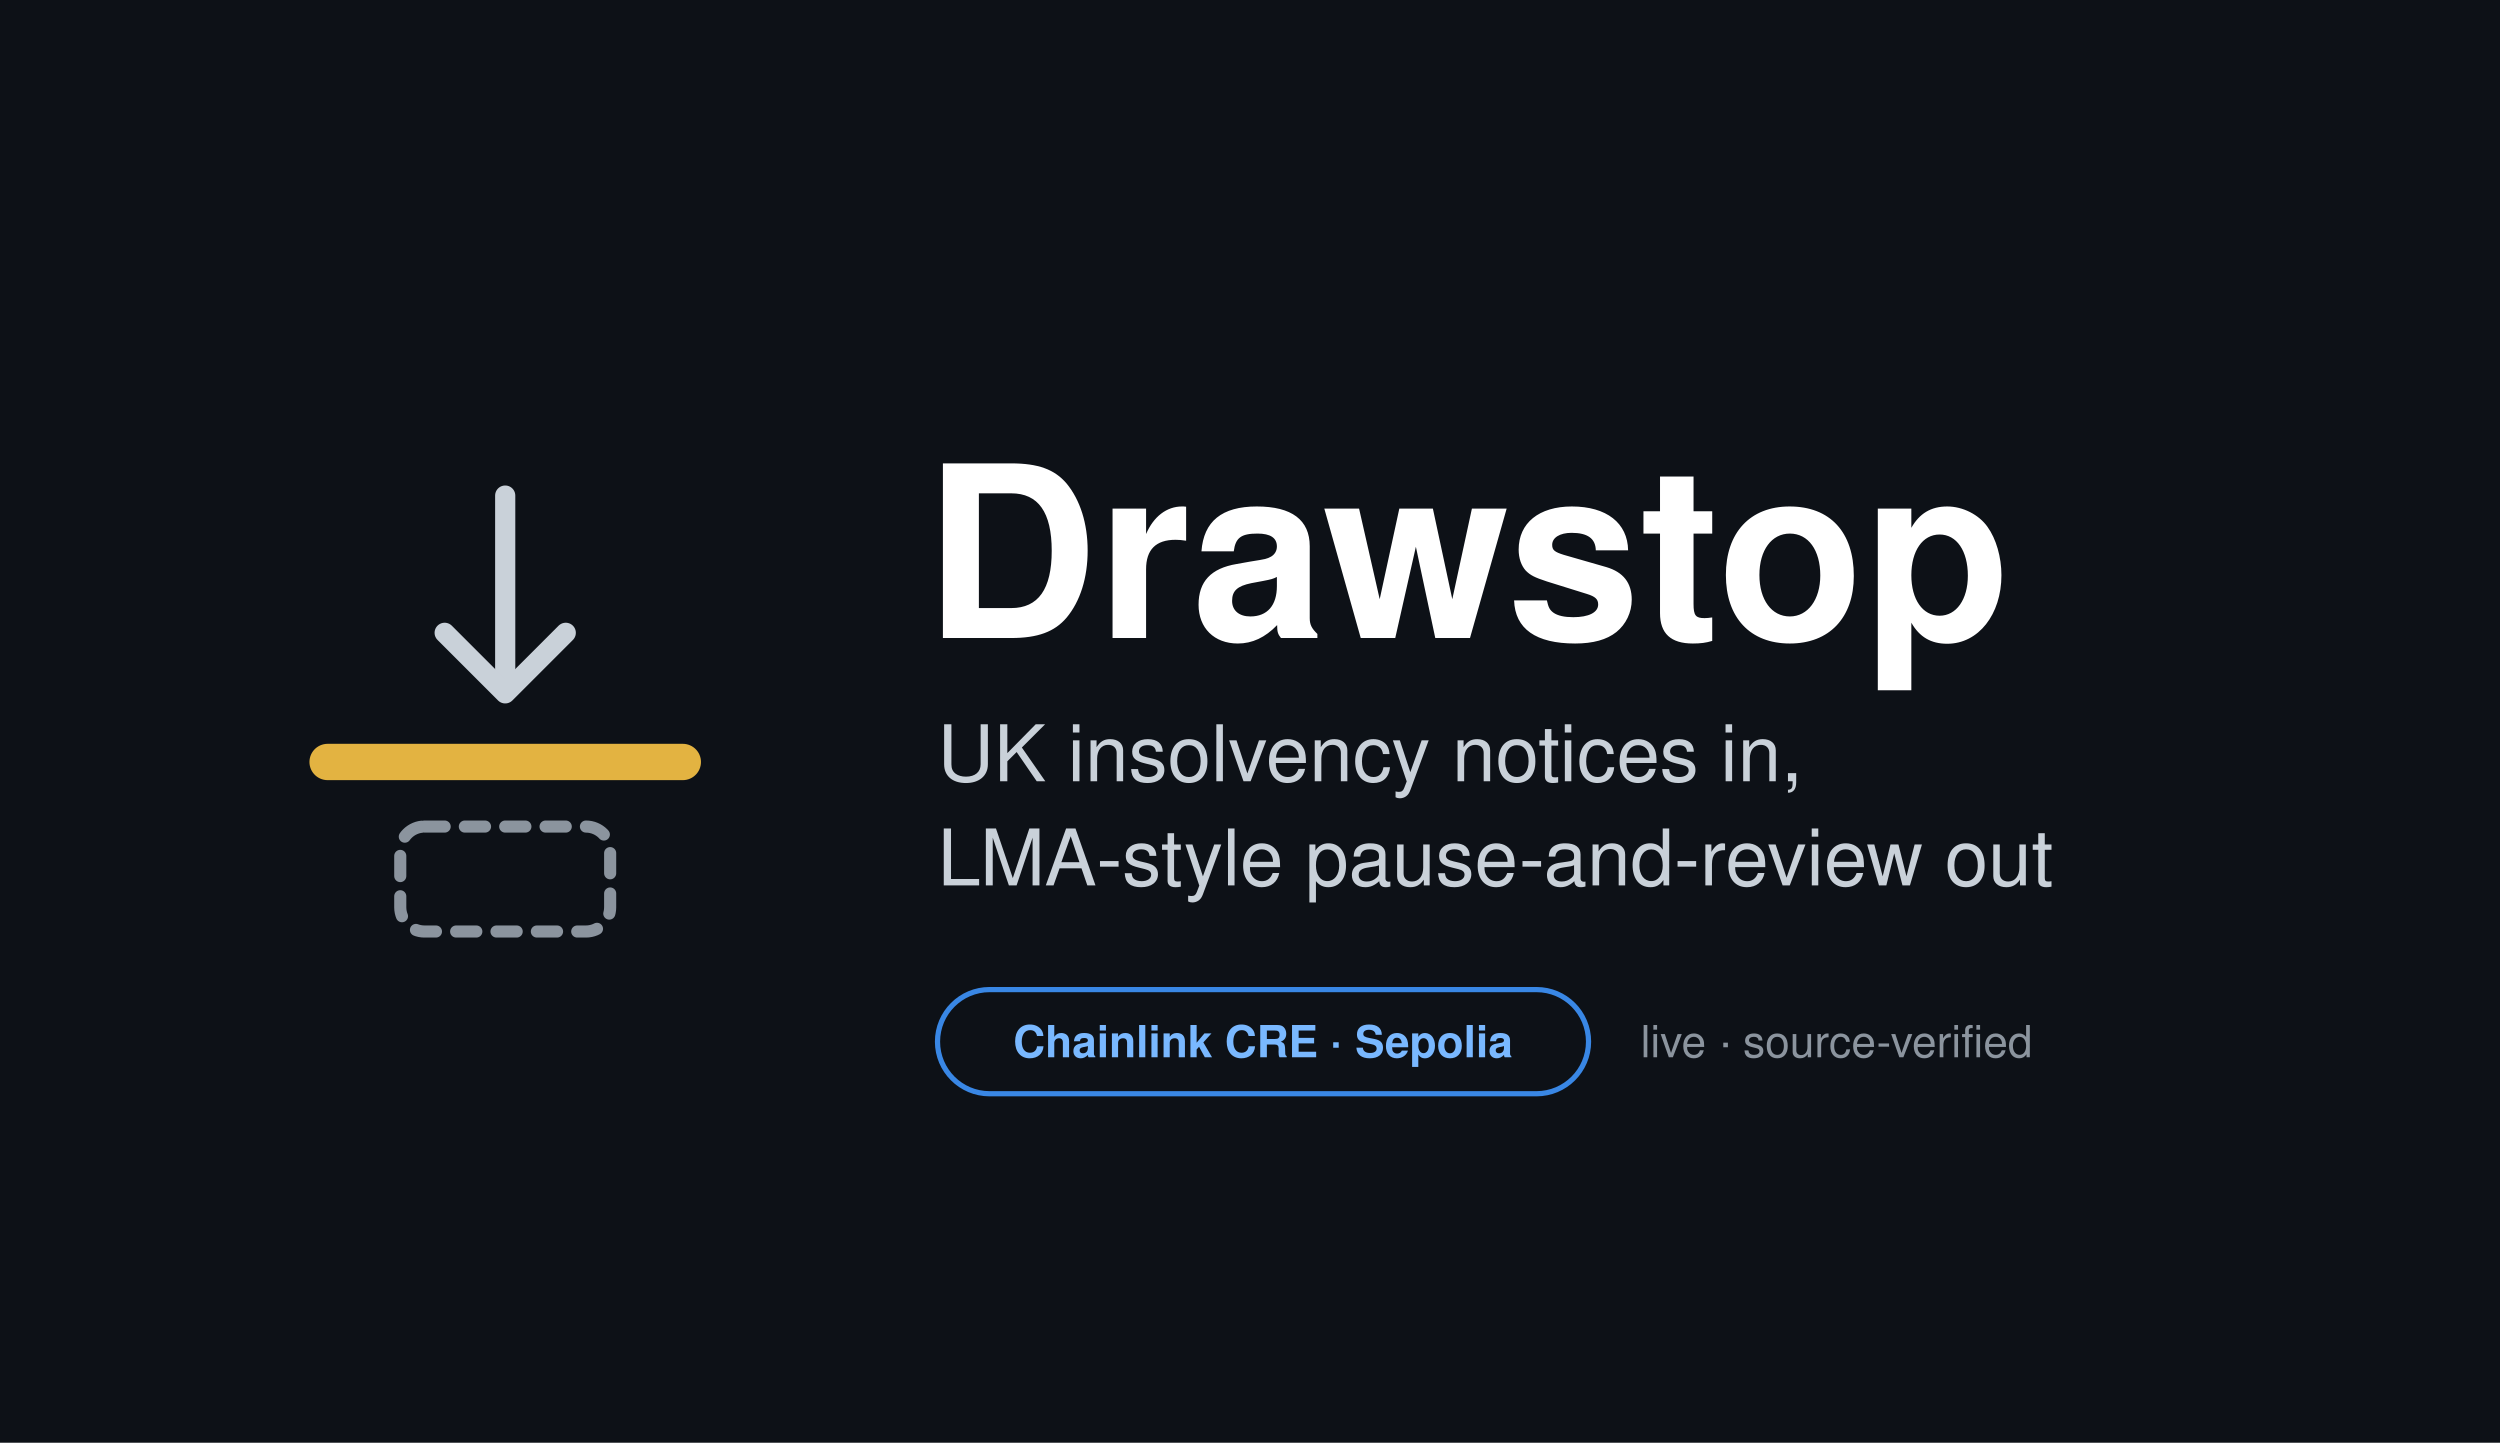
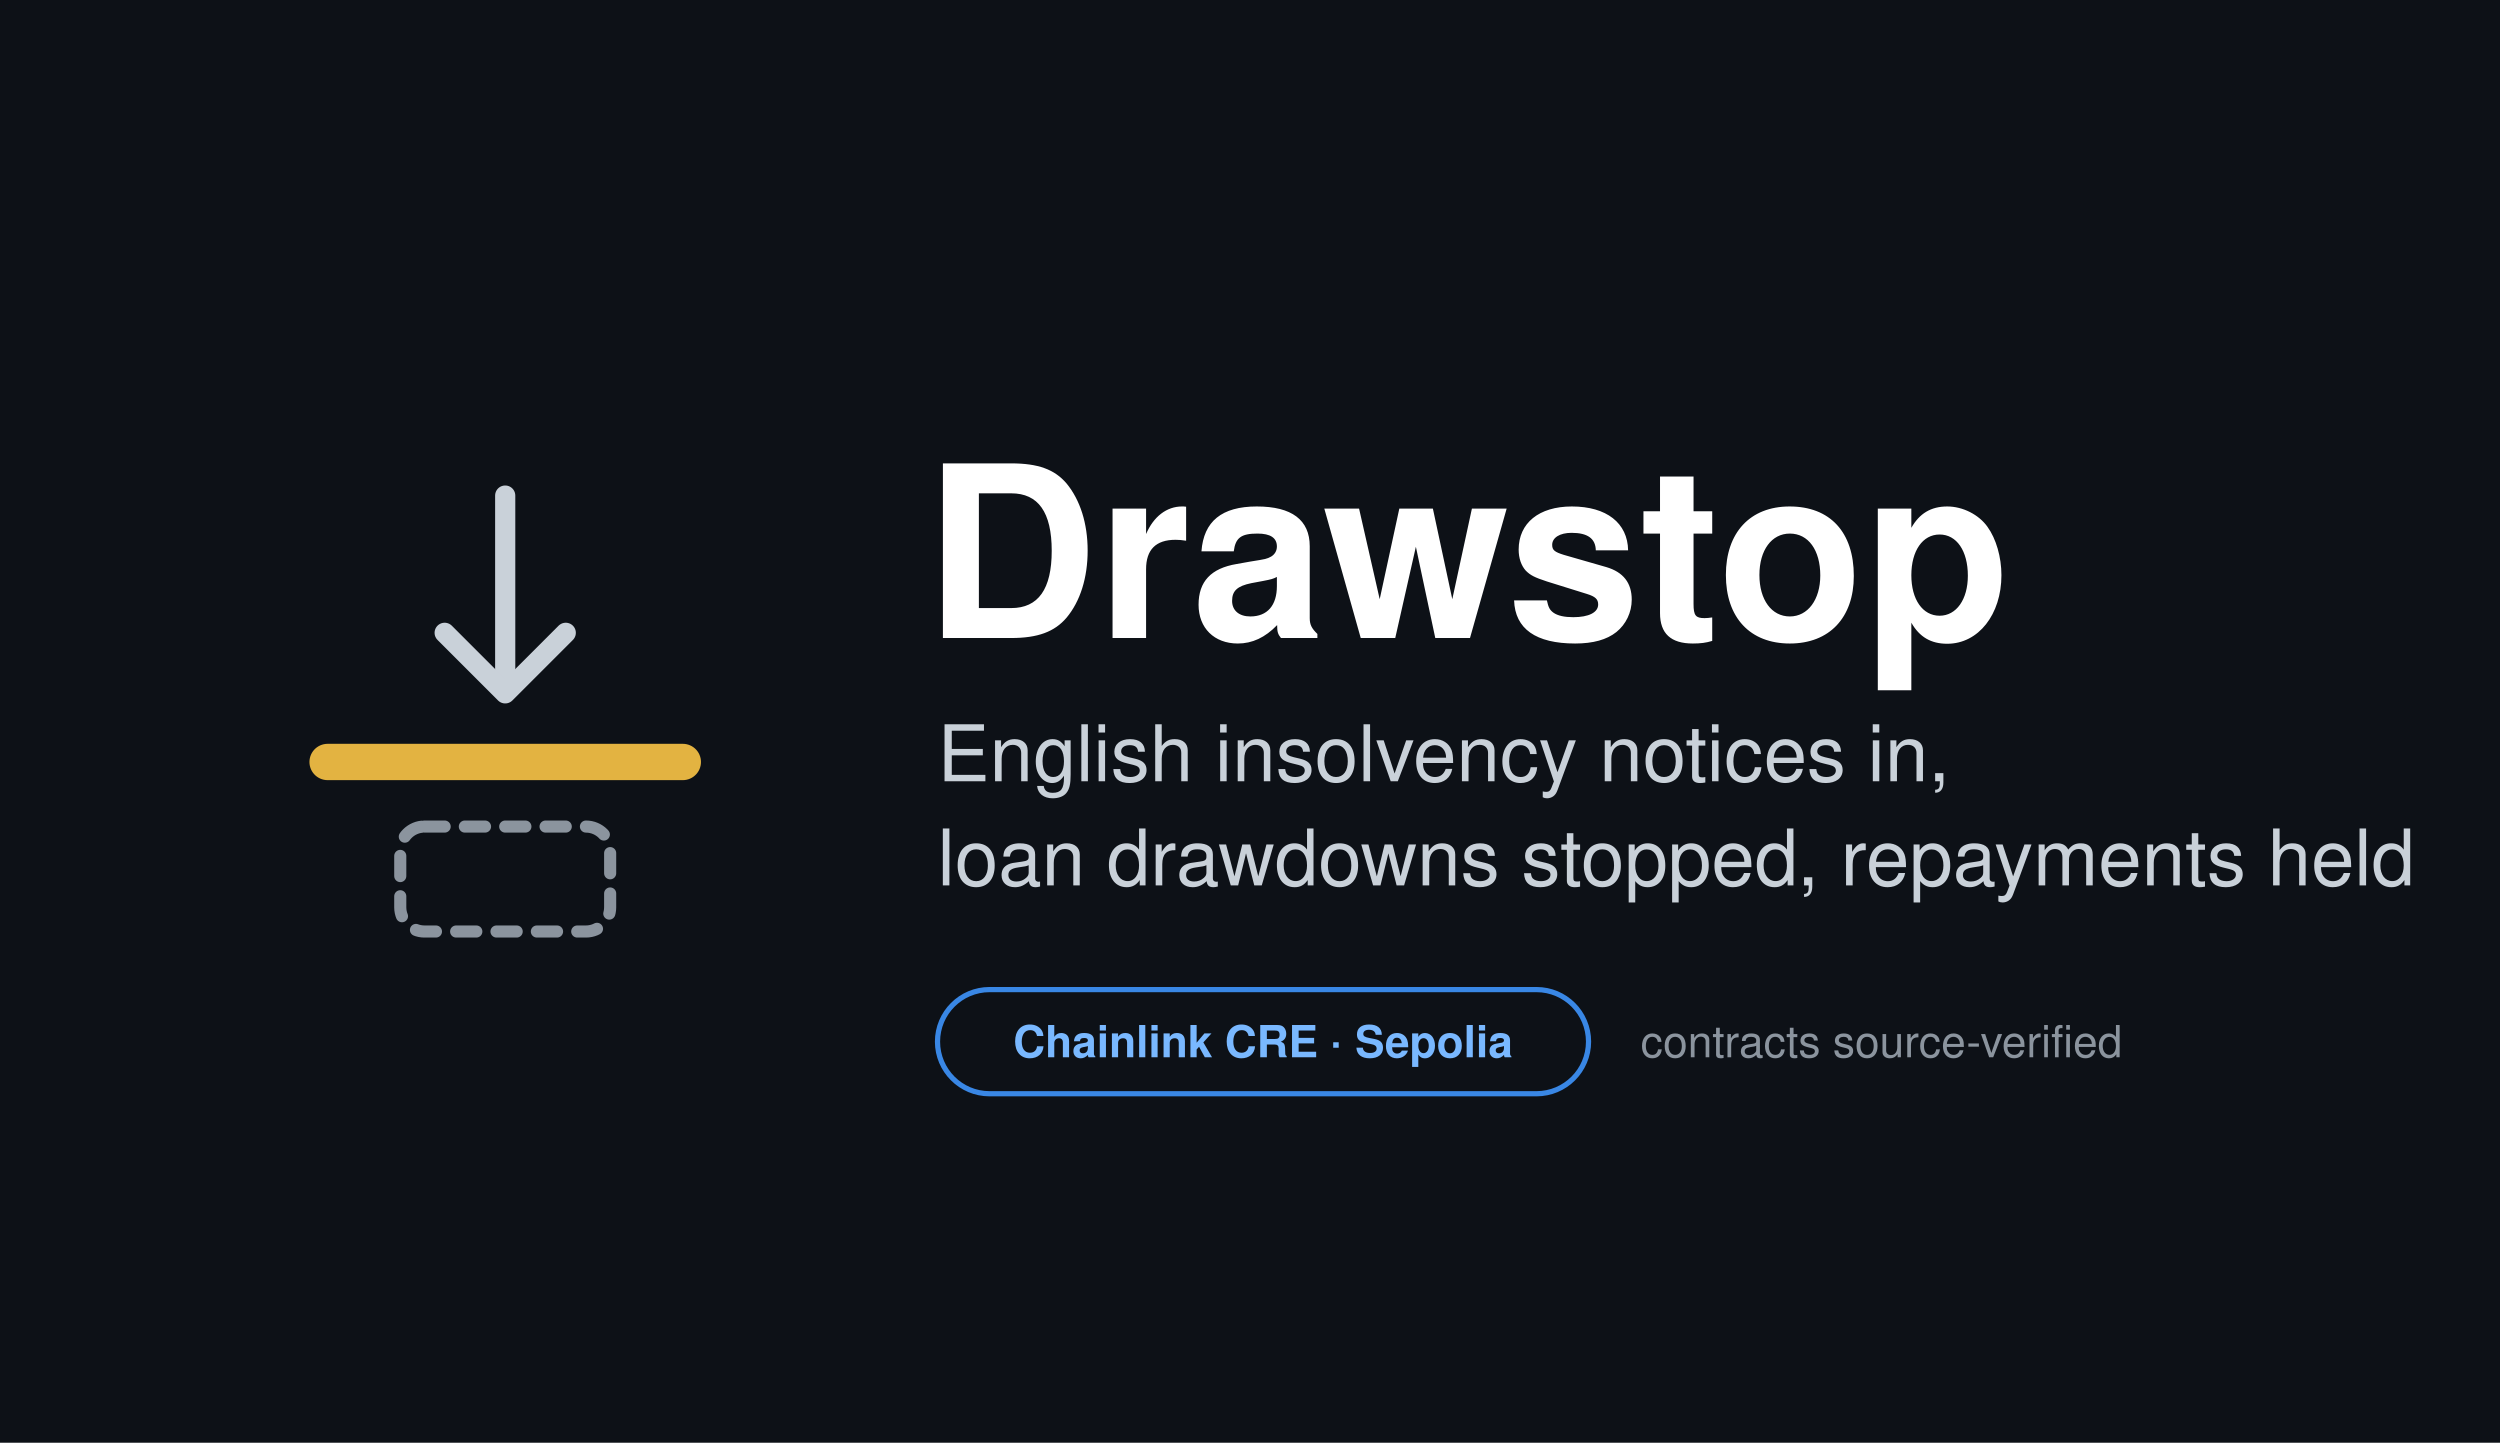
- <svg xmlns="http://www.w3.org/2000/svg" width="960" height="554" viewBox="0 0 960 554" role="img" aria-label="Drawstop: UK insolvency notices in, LMA-style pause-and-review out. Chainlink CRE on Sepolia." font-family="Segoe UI, Helvetica, Arial, sans-serif">
+ <svg xmlns="http://www.w3.org/2000/svg" width="960" height="554" viewBox="0 0 960 554" role="img" aria-label="Drawstop: English insolvency notices in, loan drawdowns stopped and repayments held. Chainlink CRE on Sepolia." font-family="Segoe UI, Helvetica, Arial, sans-serif">
  <rect width="960" height="554" fill="#0d1117" />
  <g transform="translate(70,150) scale(1.55)">
    <rect width="160" height="160" rx="14" fill="#0d1117" />
    <g fill="none" stroke-linecap="round" stroke-linejoin="round">
      <path d="M80 26 V74" stroke="#c9d1d9" stroke-width="5" />
      <path d="M65 60 L80 75 L95 60" stroke="#c9d1d9" stroke-width="5" />
      <path d="M36 92 H124" stroke="#e3b341" stroke-width="9" />
      <rect x="54" y="108" width="52" height="26" rx="6" stroke="#8b949e" stroke-width="3" stroke-dasharray="5 5" />
    </g>
  </g>
  <text x="355" y="245" font-size="92" font-weight="700" fill="#ffffff">Drawstop</text>
-   <text x="360" y="300" font-size="30" font-weight="400" fill="#c9d1d9">UK insolvency notices in,</text>
-   <text x="360" y="340" font-size="30" font-weight="400" fill="#c9d1d9">LMA-style pause-and-review out</text>
+   <text x="360" y="300" font-size="30" font-weight="400" fill="#c9d1d9">English insolvency notices in,</text>
+   <text x="360" y="340" font-size="30" font-weight="400" fill="#c9d1d9">loan drawdowns stopped, repayments held</text>
  <rect x="360" y="380" width="250" height="40" rx="20" fill="none" stroke="#3987e5" stroke-width="2" />
  <text x="485" y="406" font-size="17" font-weight="600" fill="#79b8ff" text-anchor="middle">Chainlink CRE · Sepolia</text>
-   <text x="630" y="406" font-size="17" font-weight="400" fill="#8b949e">live · source-verified</text>
+   <text x="630" y="406" font-size="17" font-weight="400" fill="#8b949e">contracts source-verified</text>
</svg>
